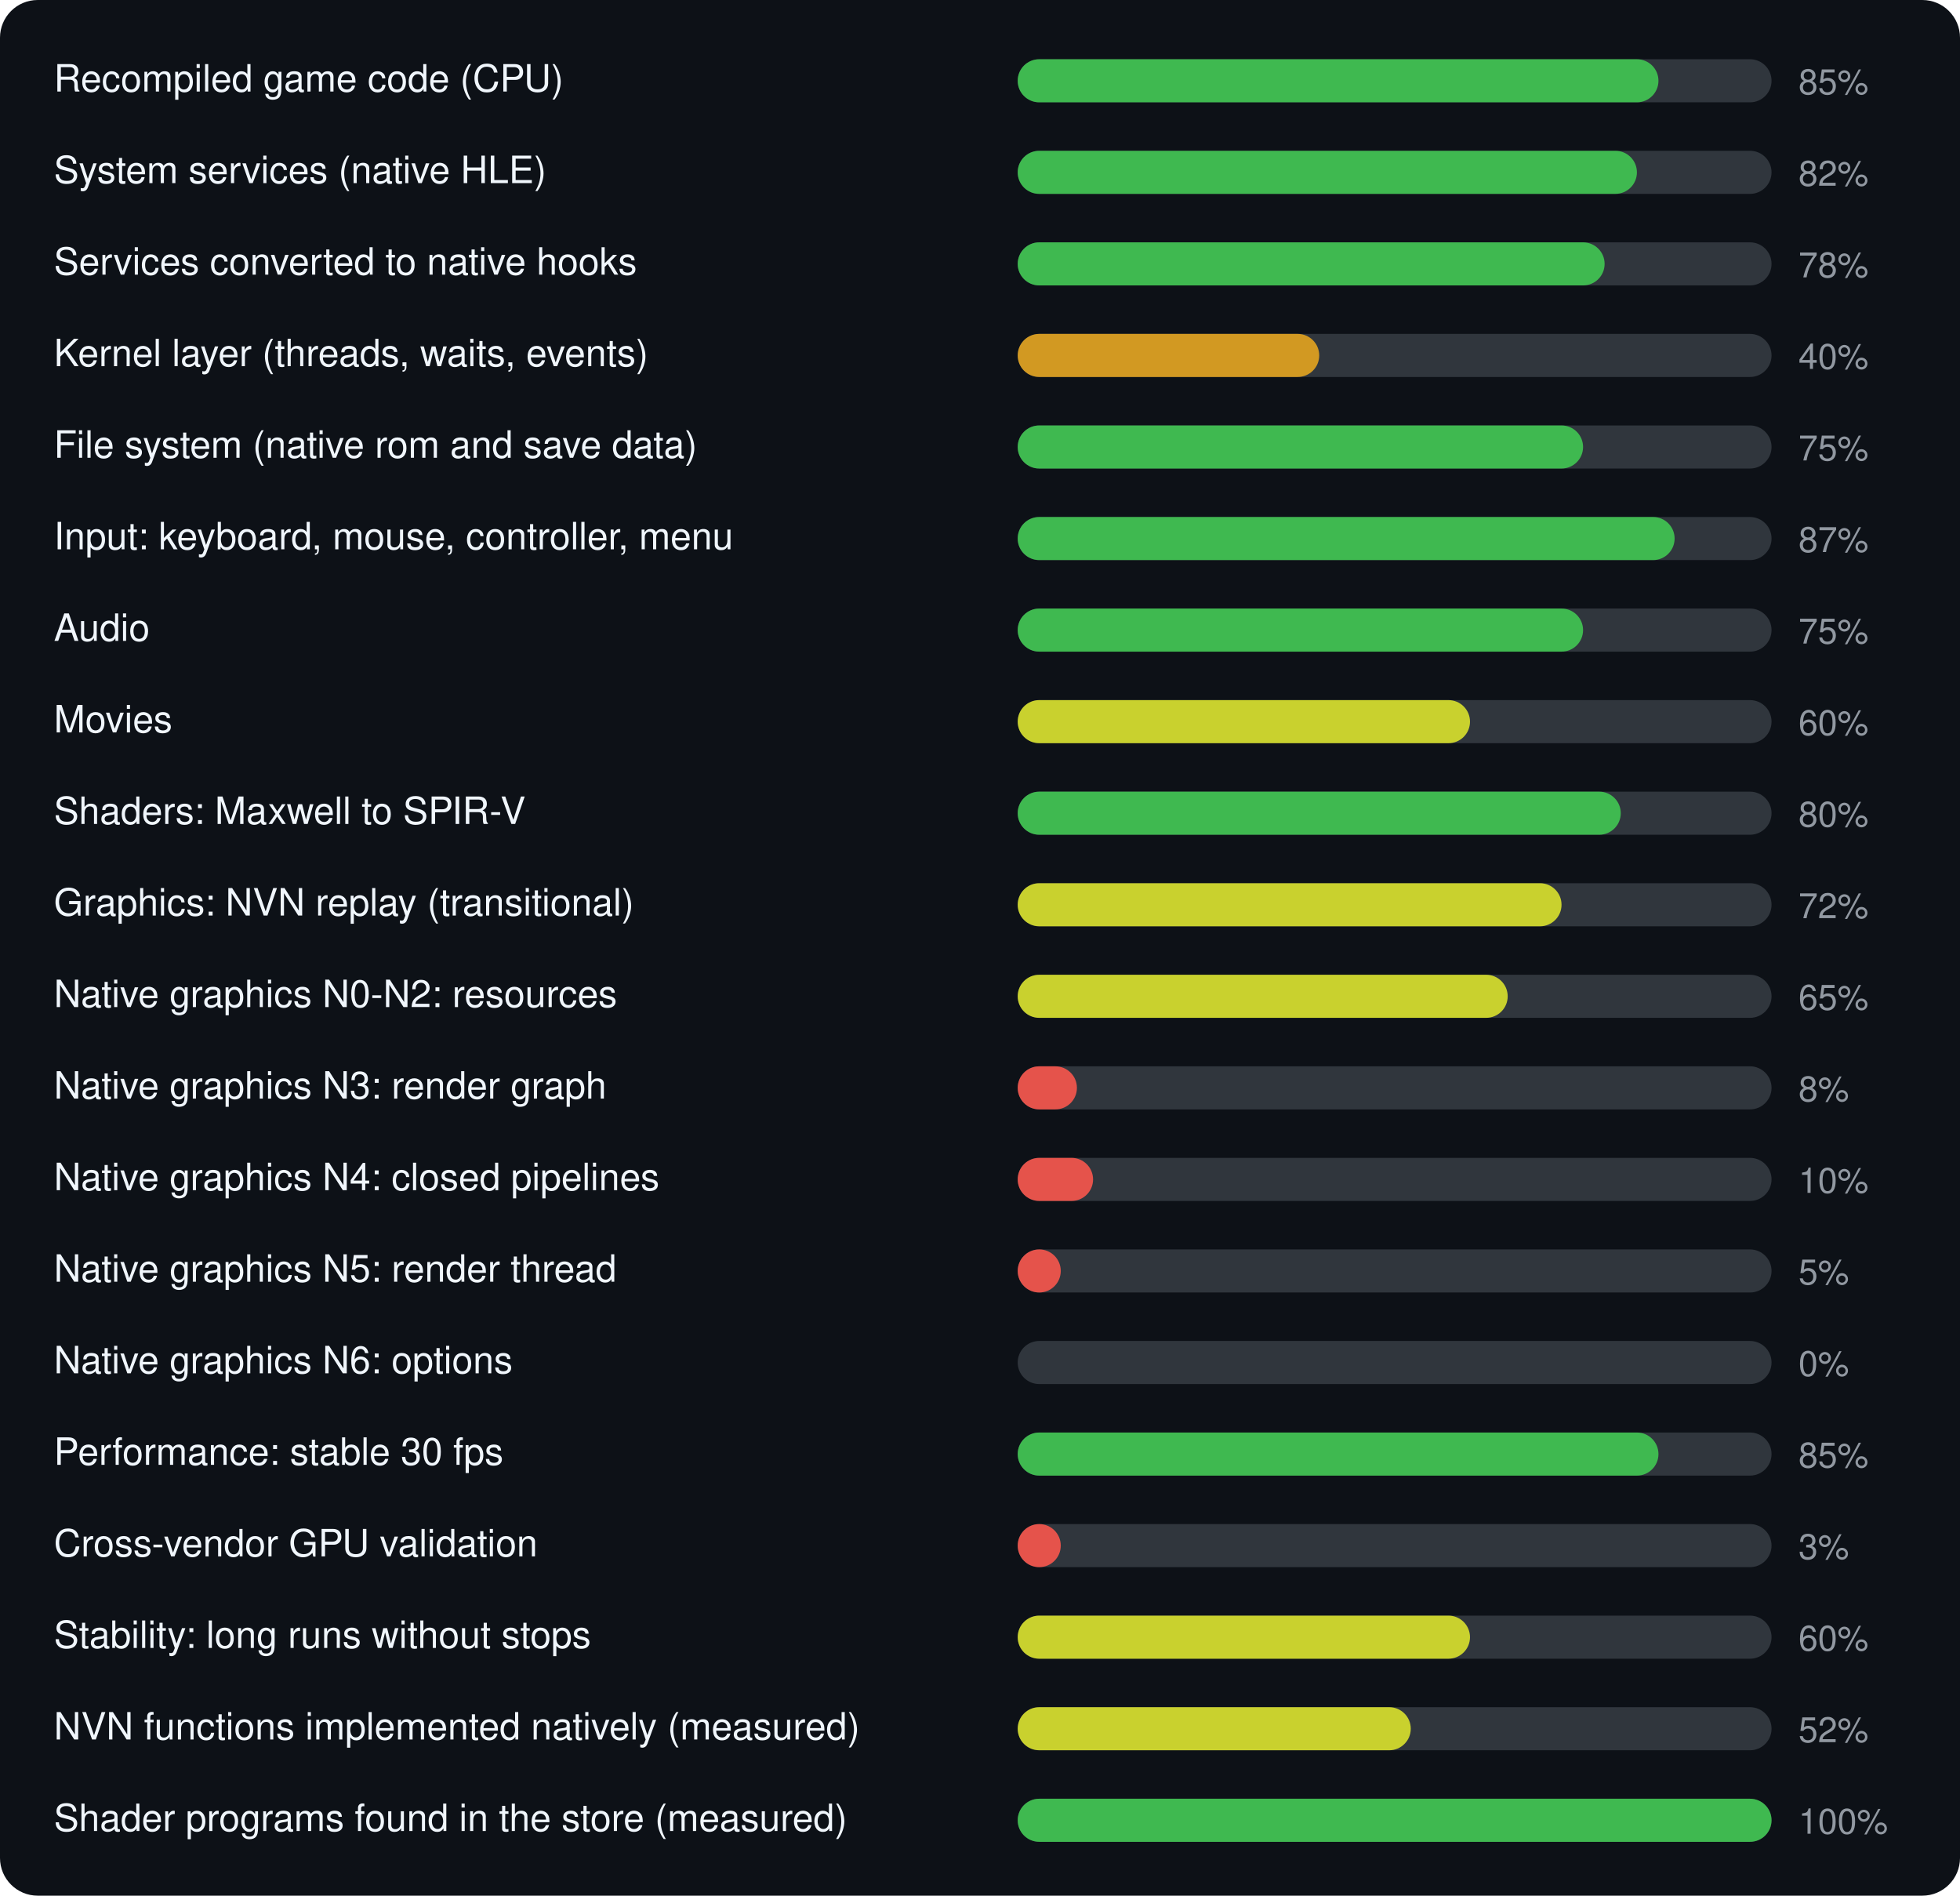
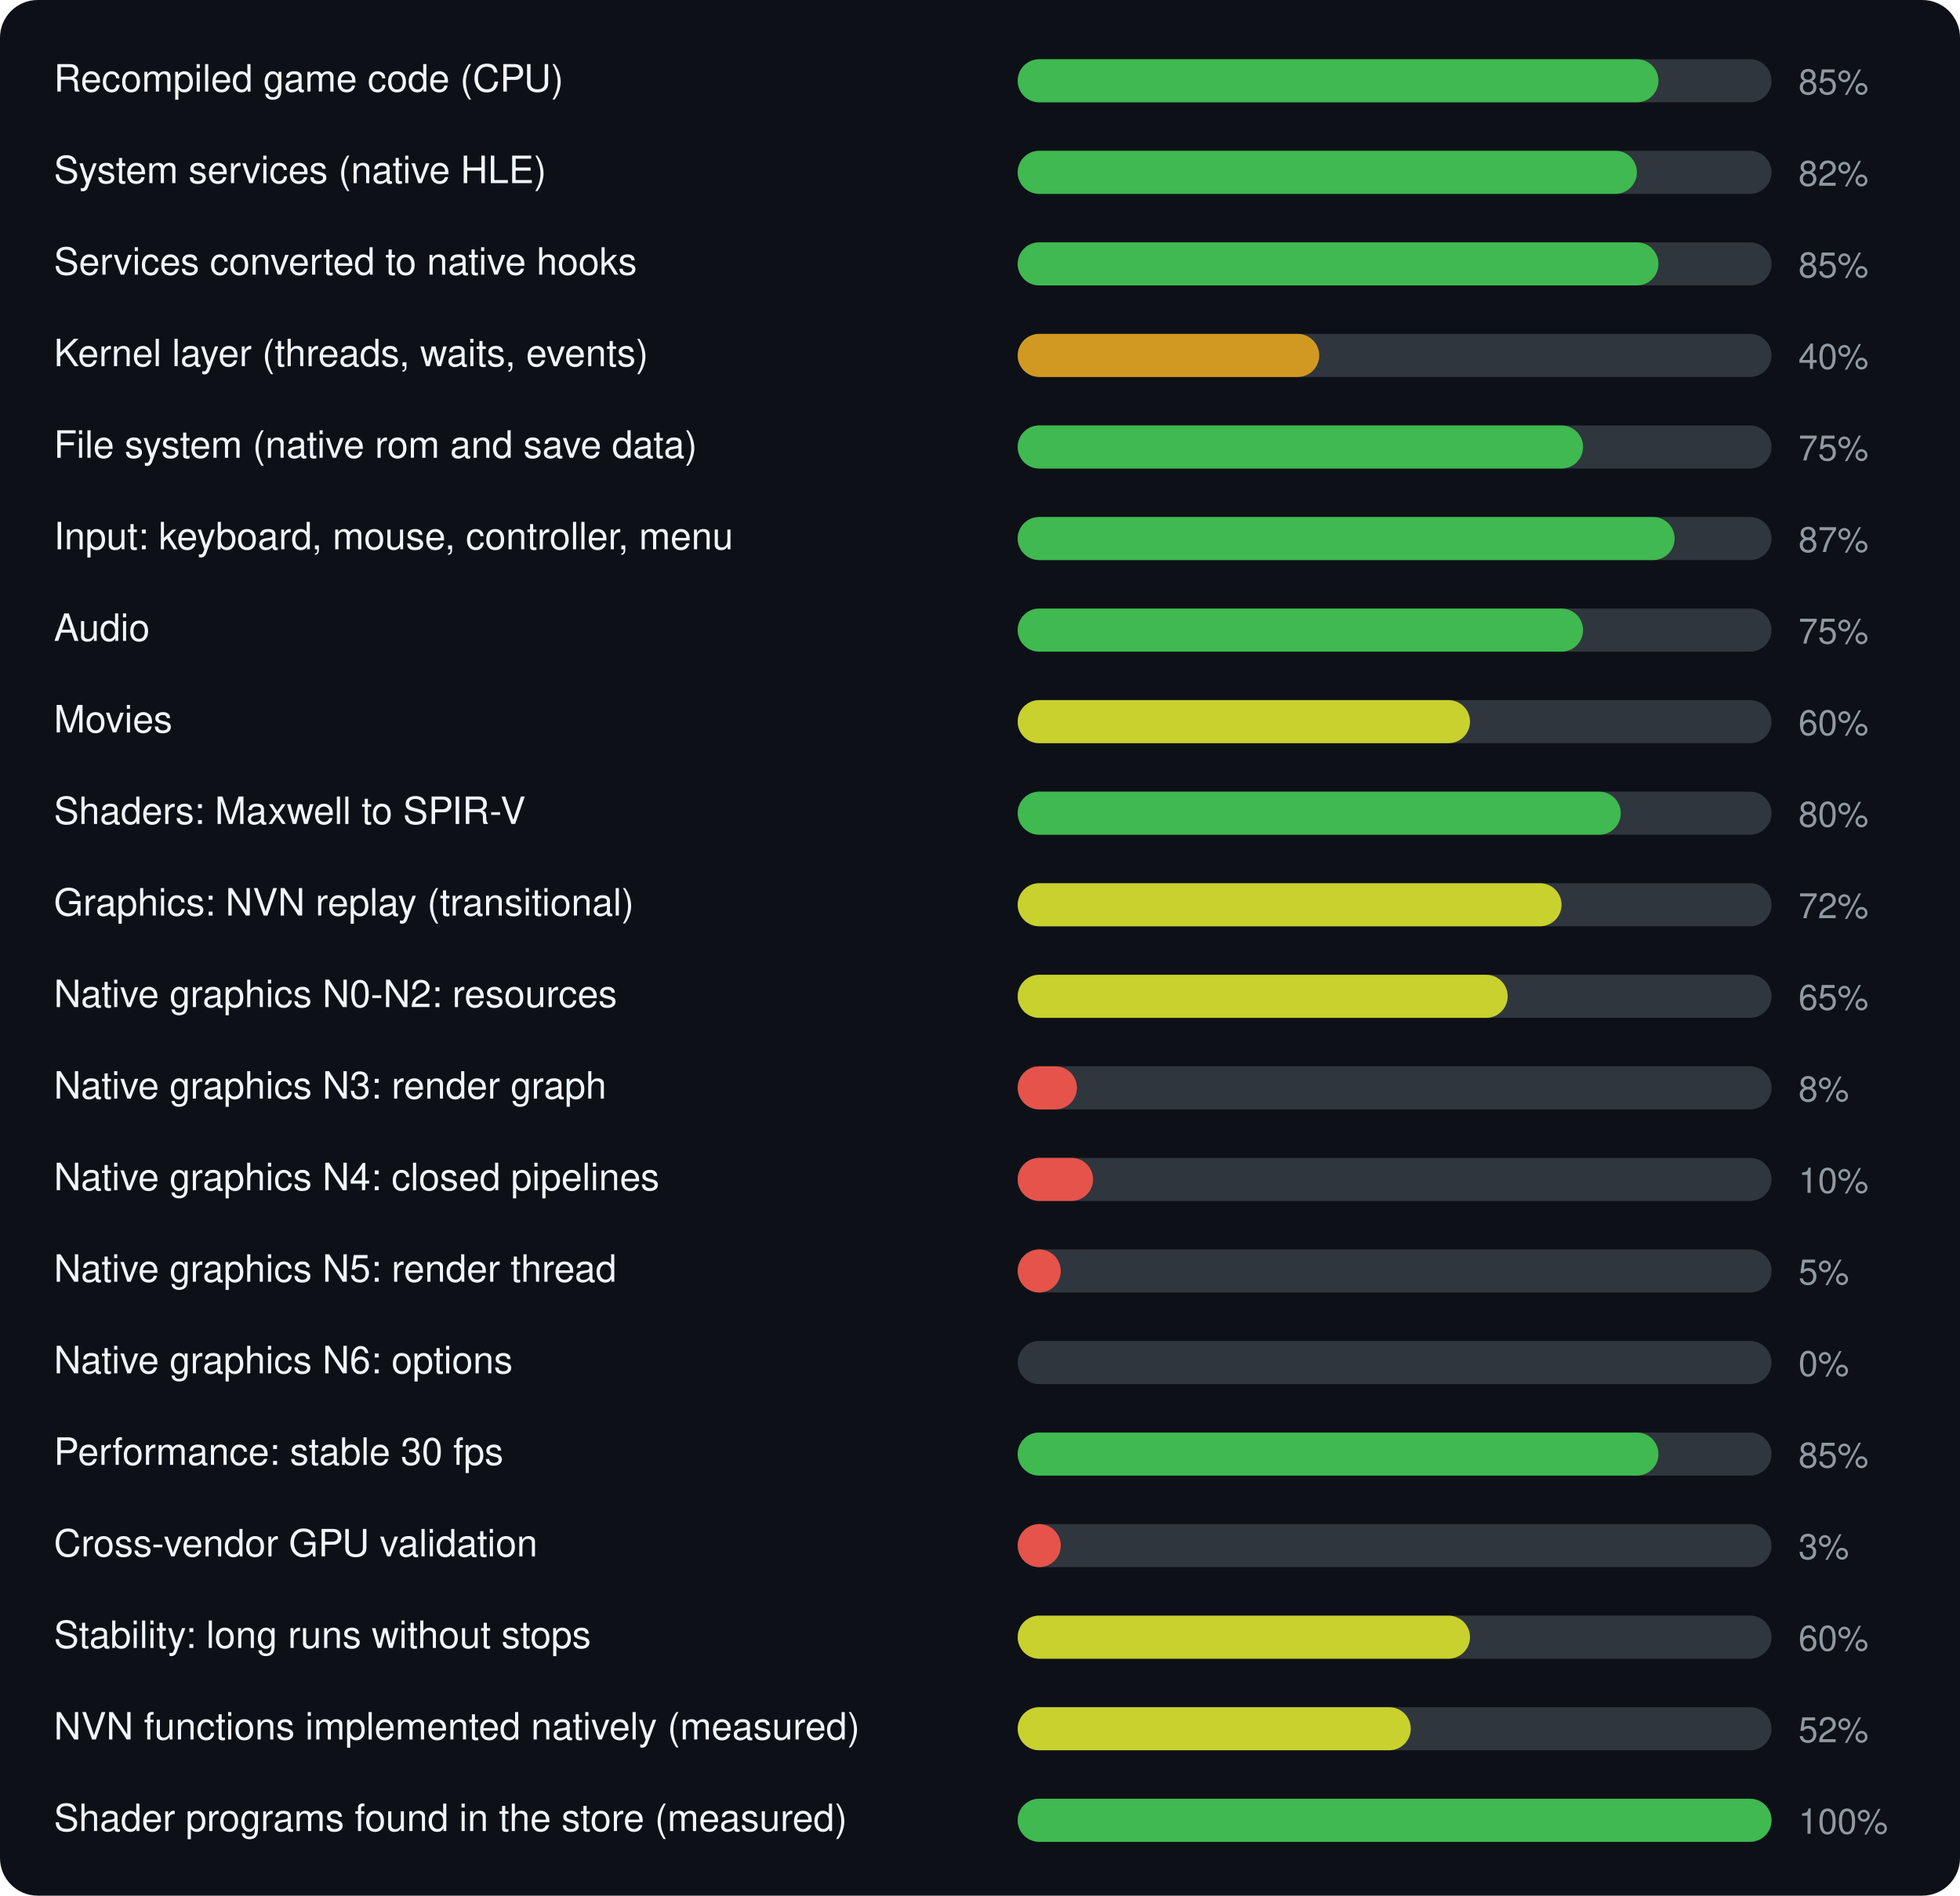
<svg xmlns="http://www.w3.org/2000/svg" width="728" height="704" viewBox="0 0 728 704" role="img" aria-label="Progress by area">
  <style>.t{fill:#f0f6fc;font-family:Segoe UI,Helvetica,Arial,sans-serif}.m{fill:#9198a1;font-family:Segoe UI,Helvetica,Arial,sans-serif}</style>
  <rect width="728" height="704" rx="14" fill="#0d1117" />
  <text class="t" x="20" y="34" font-size="14">Recompiled game code (CPU)</text>
  <rect x="378" y="22" width="280" height="16" rx="8" fill="#30363d" />
  <rect x="378" y="22" width="238" height="16" rx="8" fill="#3fb950" />
  <text class="m" x="668" y="35" font-size="13">85%</text>
  <text class="t" x="20" y="68" font-size="14">System services (native HLE)</text>
  <rect x="378" y="56" width="280" height="16" rx="8" fill="#30363d" />
  <rect x="378" y="56" width="230" height="16" rx="8" fill="#3fb950" />
  <text class="m" x="668" y="69" font-size="13">82%</text>
  <text class="t" x="20" y="102" font-size="14">Services converted to native hooks</text>
  <rect x="378" y="90" width="280" height="16" rx="8" fill="#30363d" />
-   <rect x="378" y="90" width="218" height="16" rx="8" fill="#3fb950" />
-   <text class="m" x="668" y="103" font-size="13">78%</text>
+   <rect x="378" y="90" width="238" height="16" rx="8" fill="#3fb950" />
+   <text class="m" x="668" y="103" font-size="13">85%</text>
  <text class="t" x="20" y="136" font-size="14">Kernel layer (threads, waits, events)</text>
  <rect x="378" y="124" width="280" height="16" rx="8" fill="#30363d" />
  <rect x="378" y="124" width="112" height="16" rx="8" fill="#d29922" />
  <text class="m" x="668" y="137" font-size="13">40%</text>
  <text class="t" x="20" y="170" font-size="14">File system (native rom and save data)</text>
  <rect x="378" y="158" width="280" height="16" rx="8" fill="#30363d" />
  <rect x="378" y="158" width="210" height="16" rx="8" fill="#3fb950" />
  <text class="m" x="668" y="171" font-size="13">75%</text>
  <text class="t" x="20" y="204" font-size="14">Input: keyboard, mouse, controller, menu</text>
  <rect x="378" y="192" width="280" height="16" rx="8" fill="#30363d" />
  <rect x="378" y="192" width="244" height="16" rx="8" fill="#3fb950" />
  <text class="m" x="668" y="205" font-size="13">87%</text>
  <text class="t" x="20" y="238" font-size="14">Audio</text>
  <rect x="378" y="226" width="280" height="16" rx="8" fill="#30363d" />
  <rect x="378" y="226" width="210" height="16" rx="8" fill="#3fb950" />
  <text class="m" x="668" y="239" font-size="13">75%</text>
  <text class="t" x="20" y="272" font-size="14">Movies</text>
  <rect x="378" y="260" width="280" height="16" rx="8" fill="#30363d" />
  <rect x="378" y="260" width="168" height="16" rx="8" fill="#c9d12e" />
  <text class="m" x="668" y="273" font-size="13">60%</text>
  <text class="t" x="20" y="306" font-size="14">Shaders: Maxwell to SPIR-V</text>
  <rect x="378" y="294" width="280" height="16" rx="8" fill="#30363d" />
  <rect x="378" y="294" width="224" height="16" rx="8" fill="#3fb950" />
  <text class="m" x="668" y="307" font-size="13">80%</text>
  <text class="t" x="20" y="340" font-size="14">Graphics: NVN replay (transitional)</text>
  <rect x="378" y="328" width="280" height="16" rx="8" fill="#30363d" />
  <rect x="378" y="328" width="202" height="16" rx="8" fill="#c9d12e" />
  <text class="m" x="668" y="341" font-size="13">72%</text>
  <text class="t" x="20" y="374" font-size="14">Native graphics N0-N2: resources</text>
  <rect x="378" y="362" width="280" height="16" rx="8" fill="#30363d" />
  <rect x="378" y="362" width="182" height="16" rx="8" fill="#c9d12e" />
  <text class="m" x="668" y="375" font-size="13">65%</text>
  <text class="t" x="20" y="408" font-size="14">Native graphics N3: render graph</text>
  <rect x="378" y="396" width="280" height="16" rx="8" fill="#30363d" />
  <rect x="378" y="396" width="22" height="16" rx="8" fill="#e5534b" />
  <text class="m" x="668" y="409" font-size="13">8%</text>
  <text class="t" x="20" y="442" font-size="14">Native graphics N4: closed pipelines</text>
  <rect x="378" y="430" width="280" height="16" rx="8" fill="#30363d" />
  <rect x="378" y="430" width="28" height="16" rx="8" fill="#e5534b" />
  <text class="m" x="668" y="443" font-size="13">10%</text>
  <text class="t" x="20" y="476" font-size="14">Native graphics N5: render thread</text>
  <rect x="378" y="464" width="280" height="16" rx="8" fill="#30363d" />
  <rect x="378" y="464" width="16" height="16" rx="8" fill="#e5534b" />
  <text class="m" x="668" y="477" font-size="13">5%</text>
  <text class="t" x="20" y="510" font-size="14">Native graphics N6: options</text>
  <rect x="378" y="498" width="280" height="16" rx="8" fill="#30363d" />
  <text class="m" x="668" y="511" font-size="13">0%</text>
  <text class="t" x="20" y="544" font-size="14">Performance: stable 30 fps</text>
  <rect x="378" y="532" width="280" height="16" rx="8" fill="#30363d" />
  <rect x="378" y="532" width="238" height="16" rx="8" fill="#3fb950" />
  <text class="m" x="668" y="545" font-size="13">85%</text>
  <text class="t" x="20" y="578" font-size="14">Cross-vendor GPU validation</text>
  <rect x="378" y="566" width="280" height="16" rx="8" fill="#30363d" />
  <rect x="378" y="566" width="16" height="16" rx="8" fill="#e5534b" />
  <text class="m" x="668" y="579" font-size="13">3%</text>
  <text class="t" x="20" y="612" font-size="14">Stability: long runs without stops</text>
  <rect x="378" y="600" width="280" height="16" rx="8" fill="#30363d" />
  <rect x="378" y="600" width="168" height="16" rx="8" fill="#c9d12e" />
  <text class="m" x="668" y="613" font-size="13">60%</text>
  <text class="t" x="20" y="646" font-size="14">NVN functions implemented natively (measured)</text>
  <rect x="378" y="634" width="280" height="16" rx="8" fill="#30363d" />
  <rect x="378" y="634" width="146" height="16" rx="8" fill="#c9d12e" />
  <text class="m" x="668" y="647" font-size="13">52%</text>
  <text class="t" x="20" y="680" font-size="14">Shader programs found in the store (measured)</text>
  <rect x="378" y="668" width="280" height="16" rx="8" fill="#30363d" />
  <rect x="378" y="668" width="280" height="16" rx="8" fill="#3fb950" />
  <text class="m" x="668" y="681" font-size="13">100%</text>
</svg>
